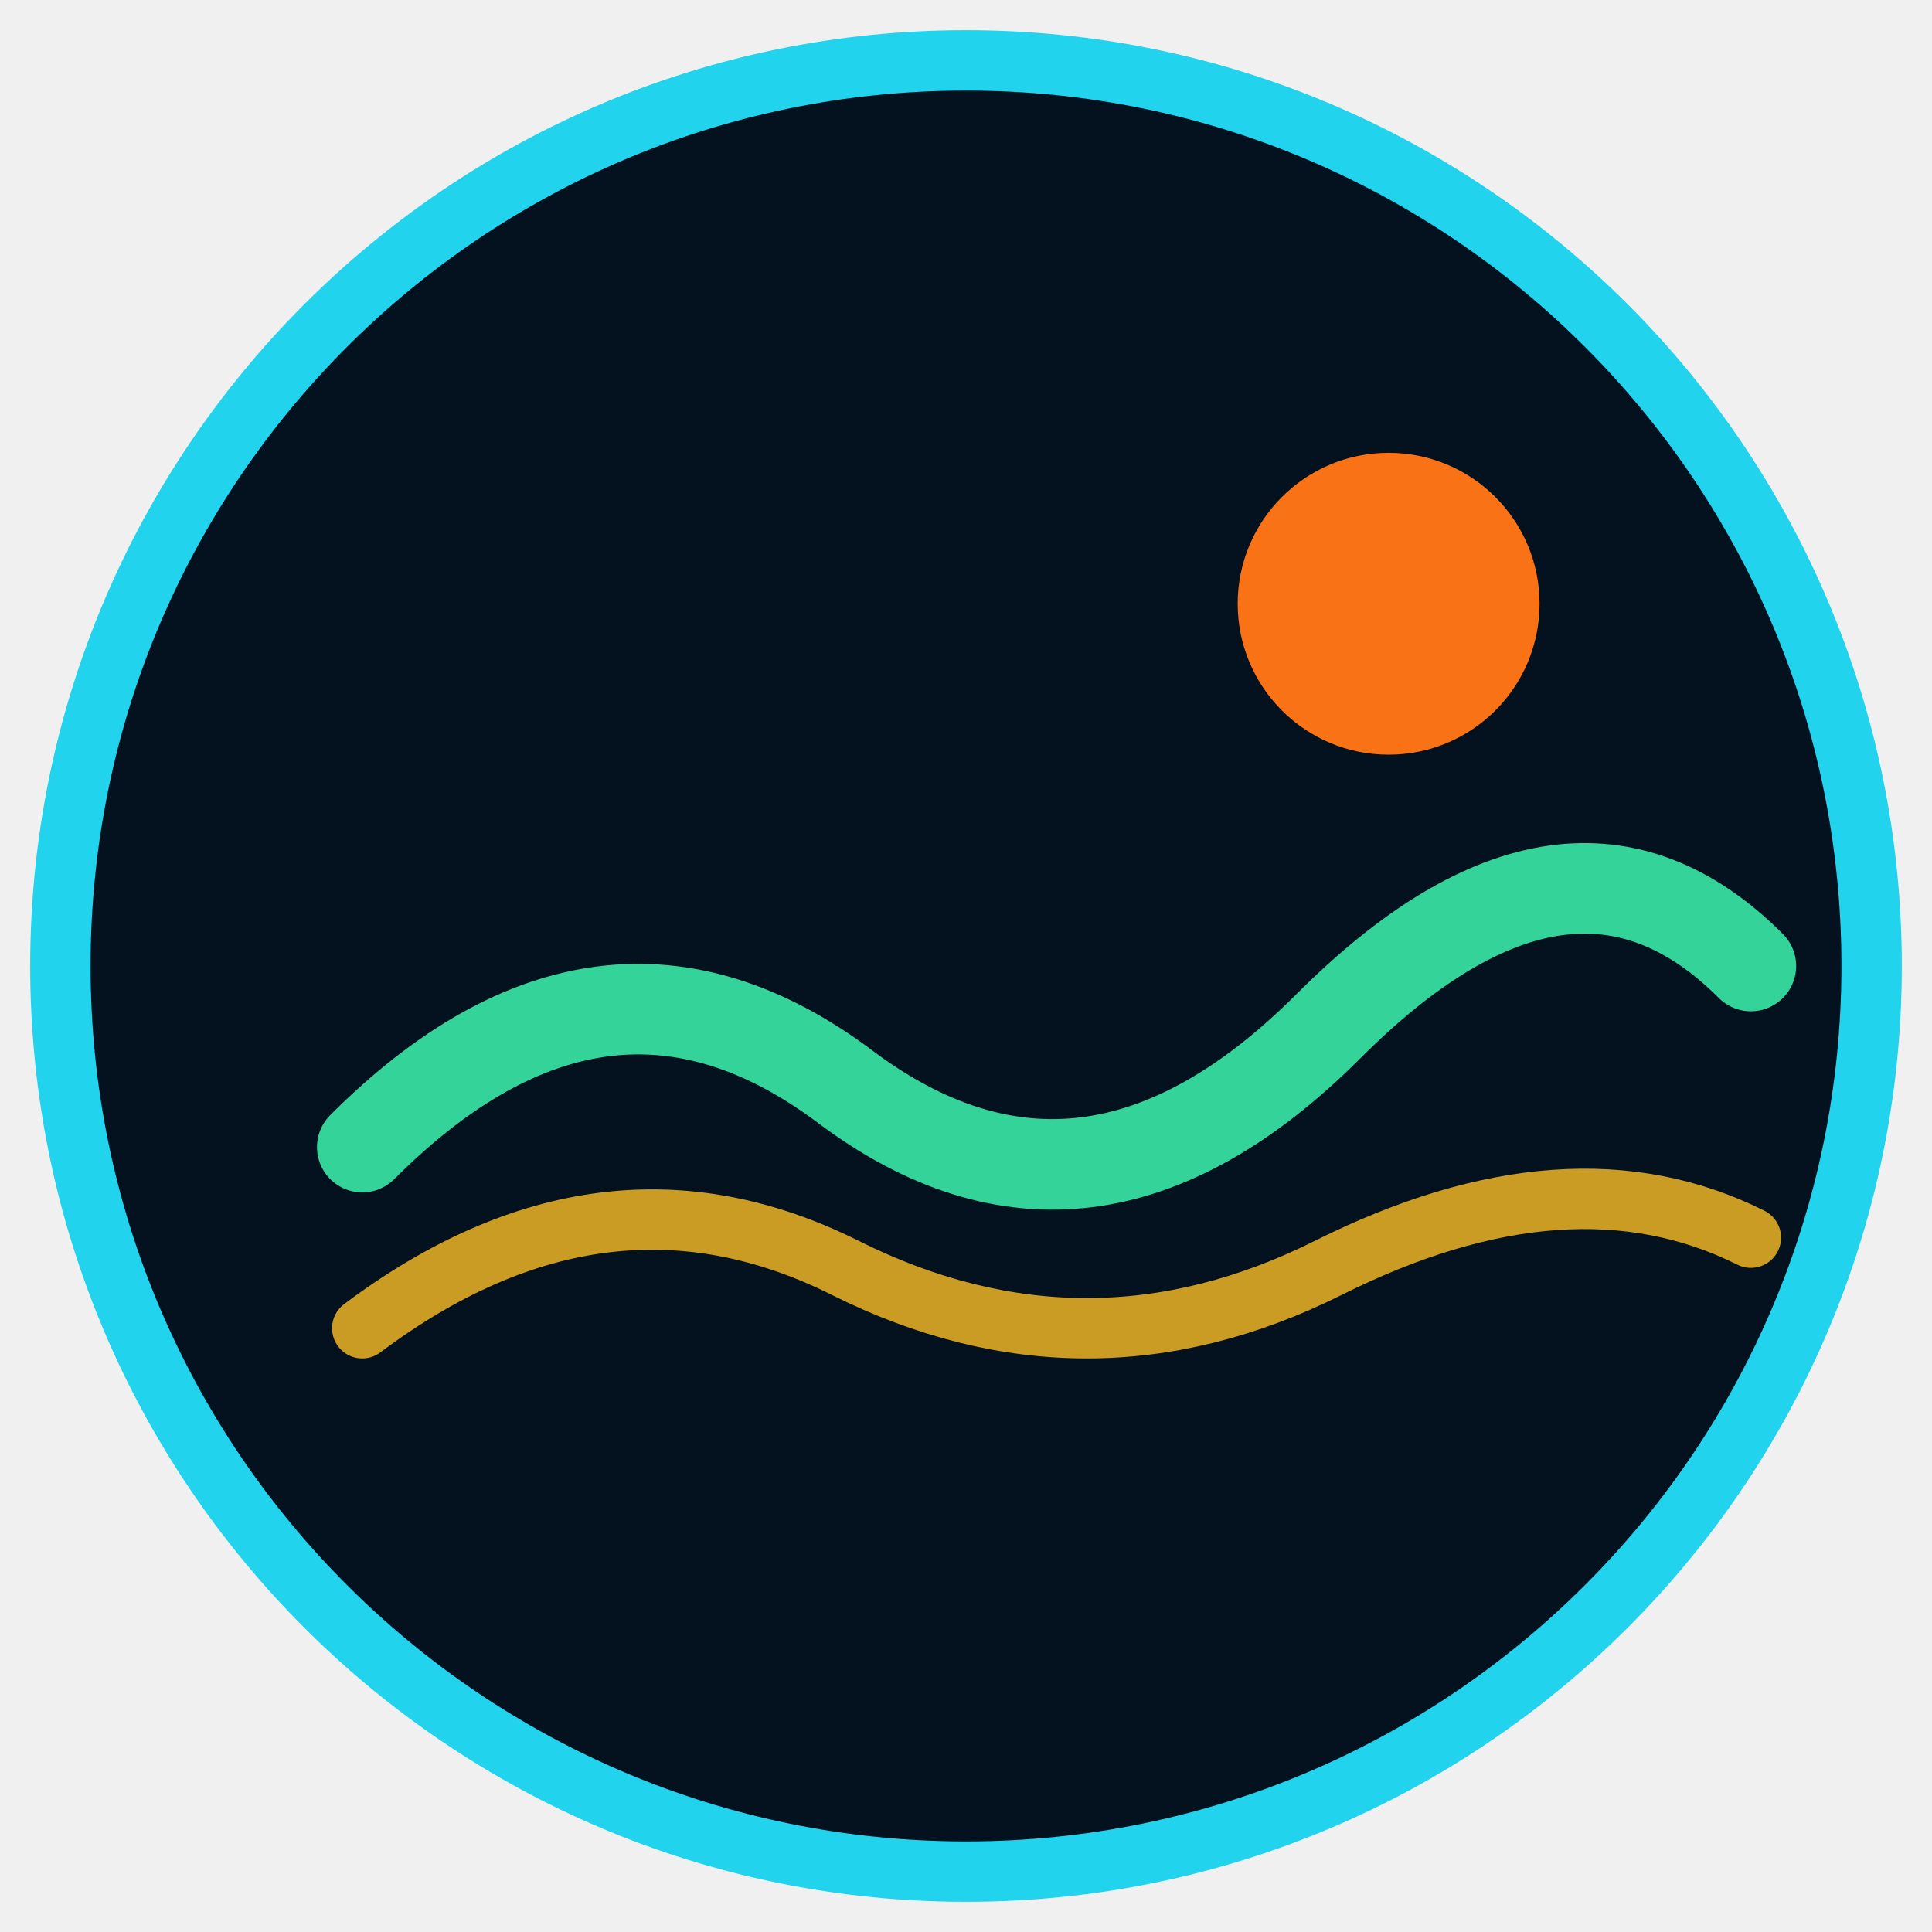
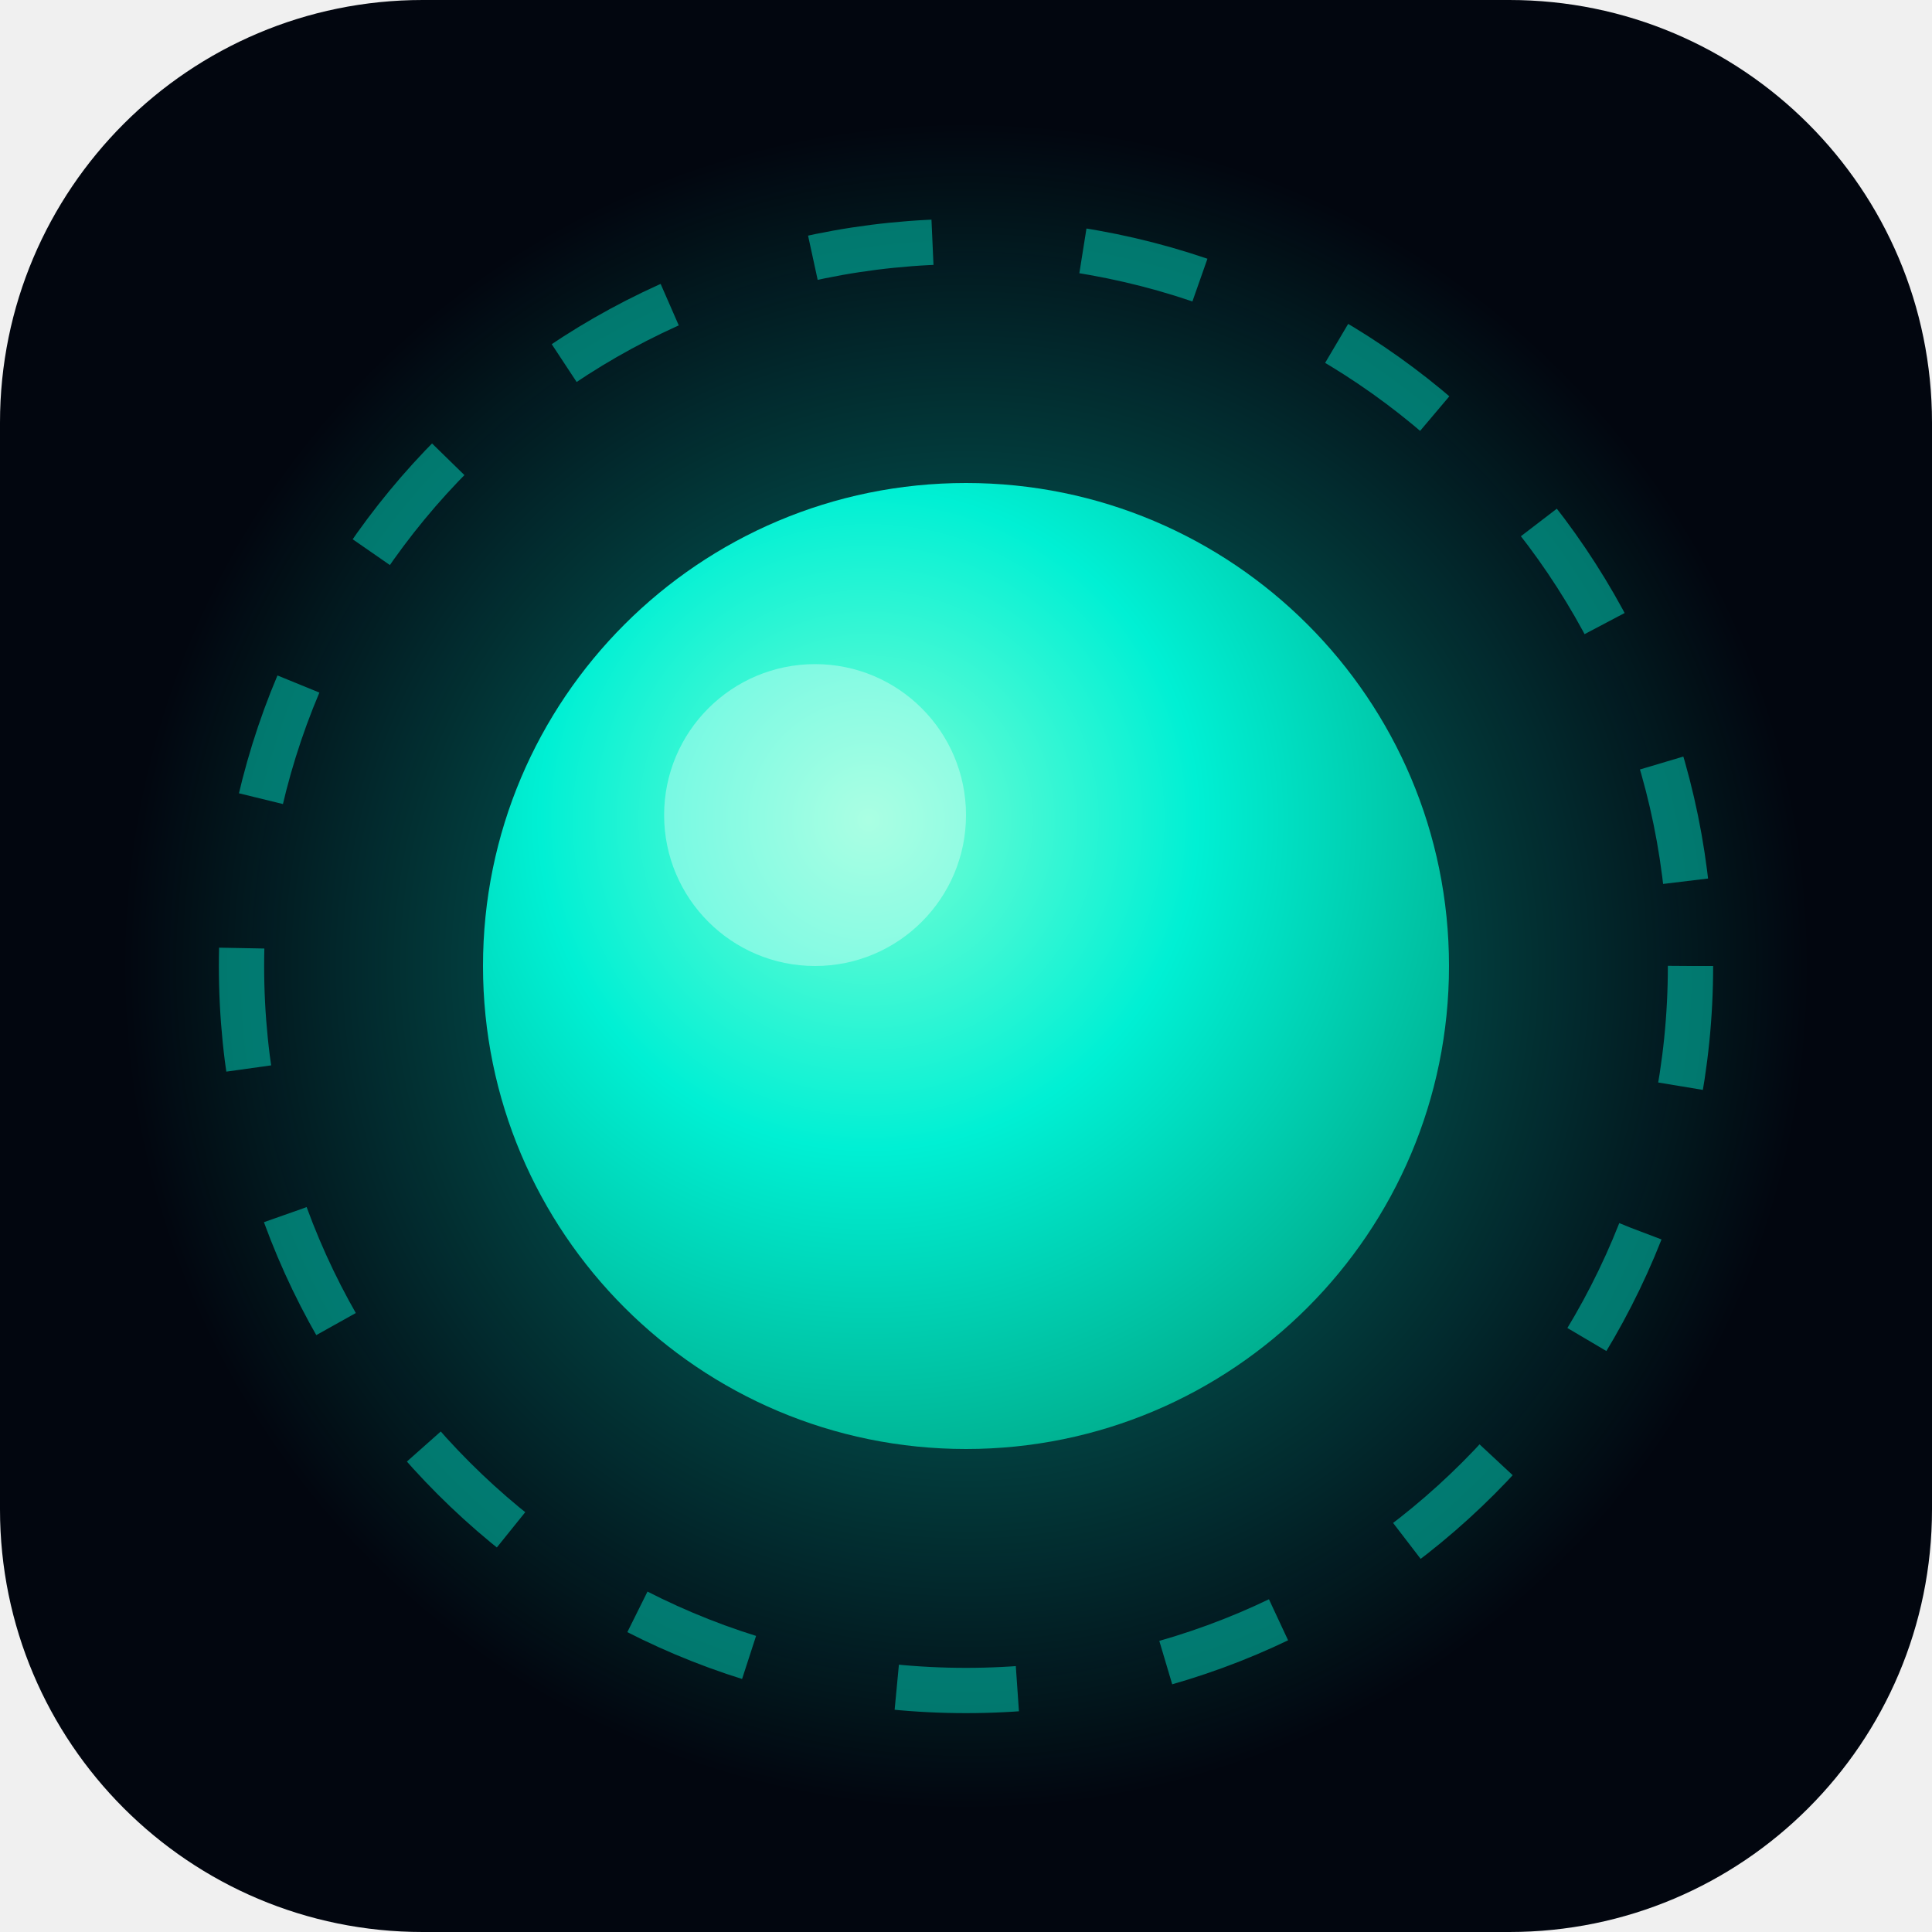
<svg xmlns="http://www.w3.org/2000/svg" viewBox="0 0 64 64" width="64" height="64">
-   <circle cx="32" cy="32" r="30" fill="#04111f" stroke="#22d3ee" stroke-width="2" />
-   <path d="M12 38 Q20 30 28 36 T44 34 T58 32" fill="none" stroke="#34d399" stroke-width="3" stroke-linecap="round" />
-   <path d="M12 44 Q20 38 28 42 T44 42 T58 41" fill="none" stroke="#fbbf24" stroke-width="2" stroke-linecap="round" opacity="0.8" />
-   <circle cx="46" cy="20" r="5" fill="#f97316" />
+   <defs>
+     <radialGradient id="bloom" cx="40%" cy="35%" r="75%">
+       <stop offset="0%" stop-color="#7dffd4" />
+       <stop offset="45%" stop-color="#00f0d4" />
+       <stop offset="100%" stop-color="#00a382" />
+     </radialGradient>
+     <radialGradient id="halo" cx="50%" cy="50%" r="50%">
+       <stop offset="0%" stop-color="#00f0d4" stop-opacity="0.55" />
+       <stop offset="100%" stop-color="#00f0d4" stop-opacity="0" />
+     </radialGradient>
+   </defs>
+   <rect width="64" height="64" rx="14" fill="#02060f" />
+   <circle cx="32" cy="32" r="28" fill="url(#halo)" />
+   <circle cx="32" cy="32" r="24" fill="none" stroke="#00f0d4" stroke-opacity="0.45" stroke-width="1.5" stroke-dasharray="4 5" />
+   <circle cx="32" cy="32" r="16" fill="url(#bloom)" />
+   <circle cx="27" cy="27" r="5" fill="#ffffff" opacity="0.35" />
</svg>
